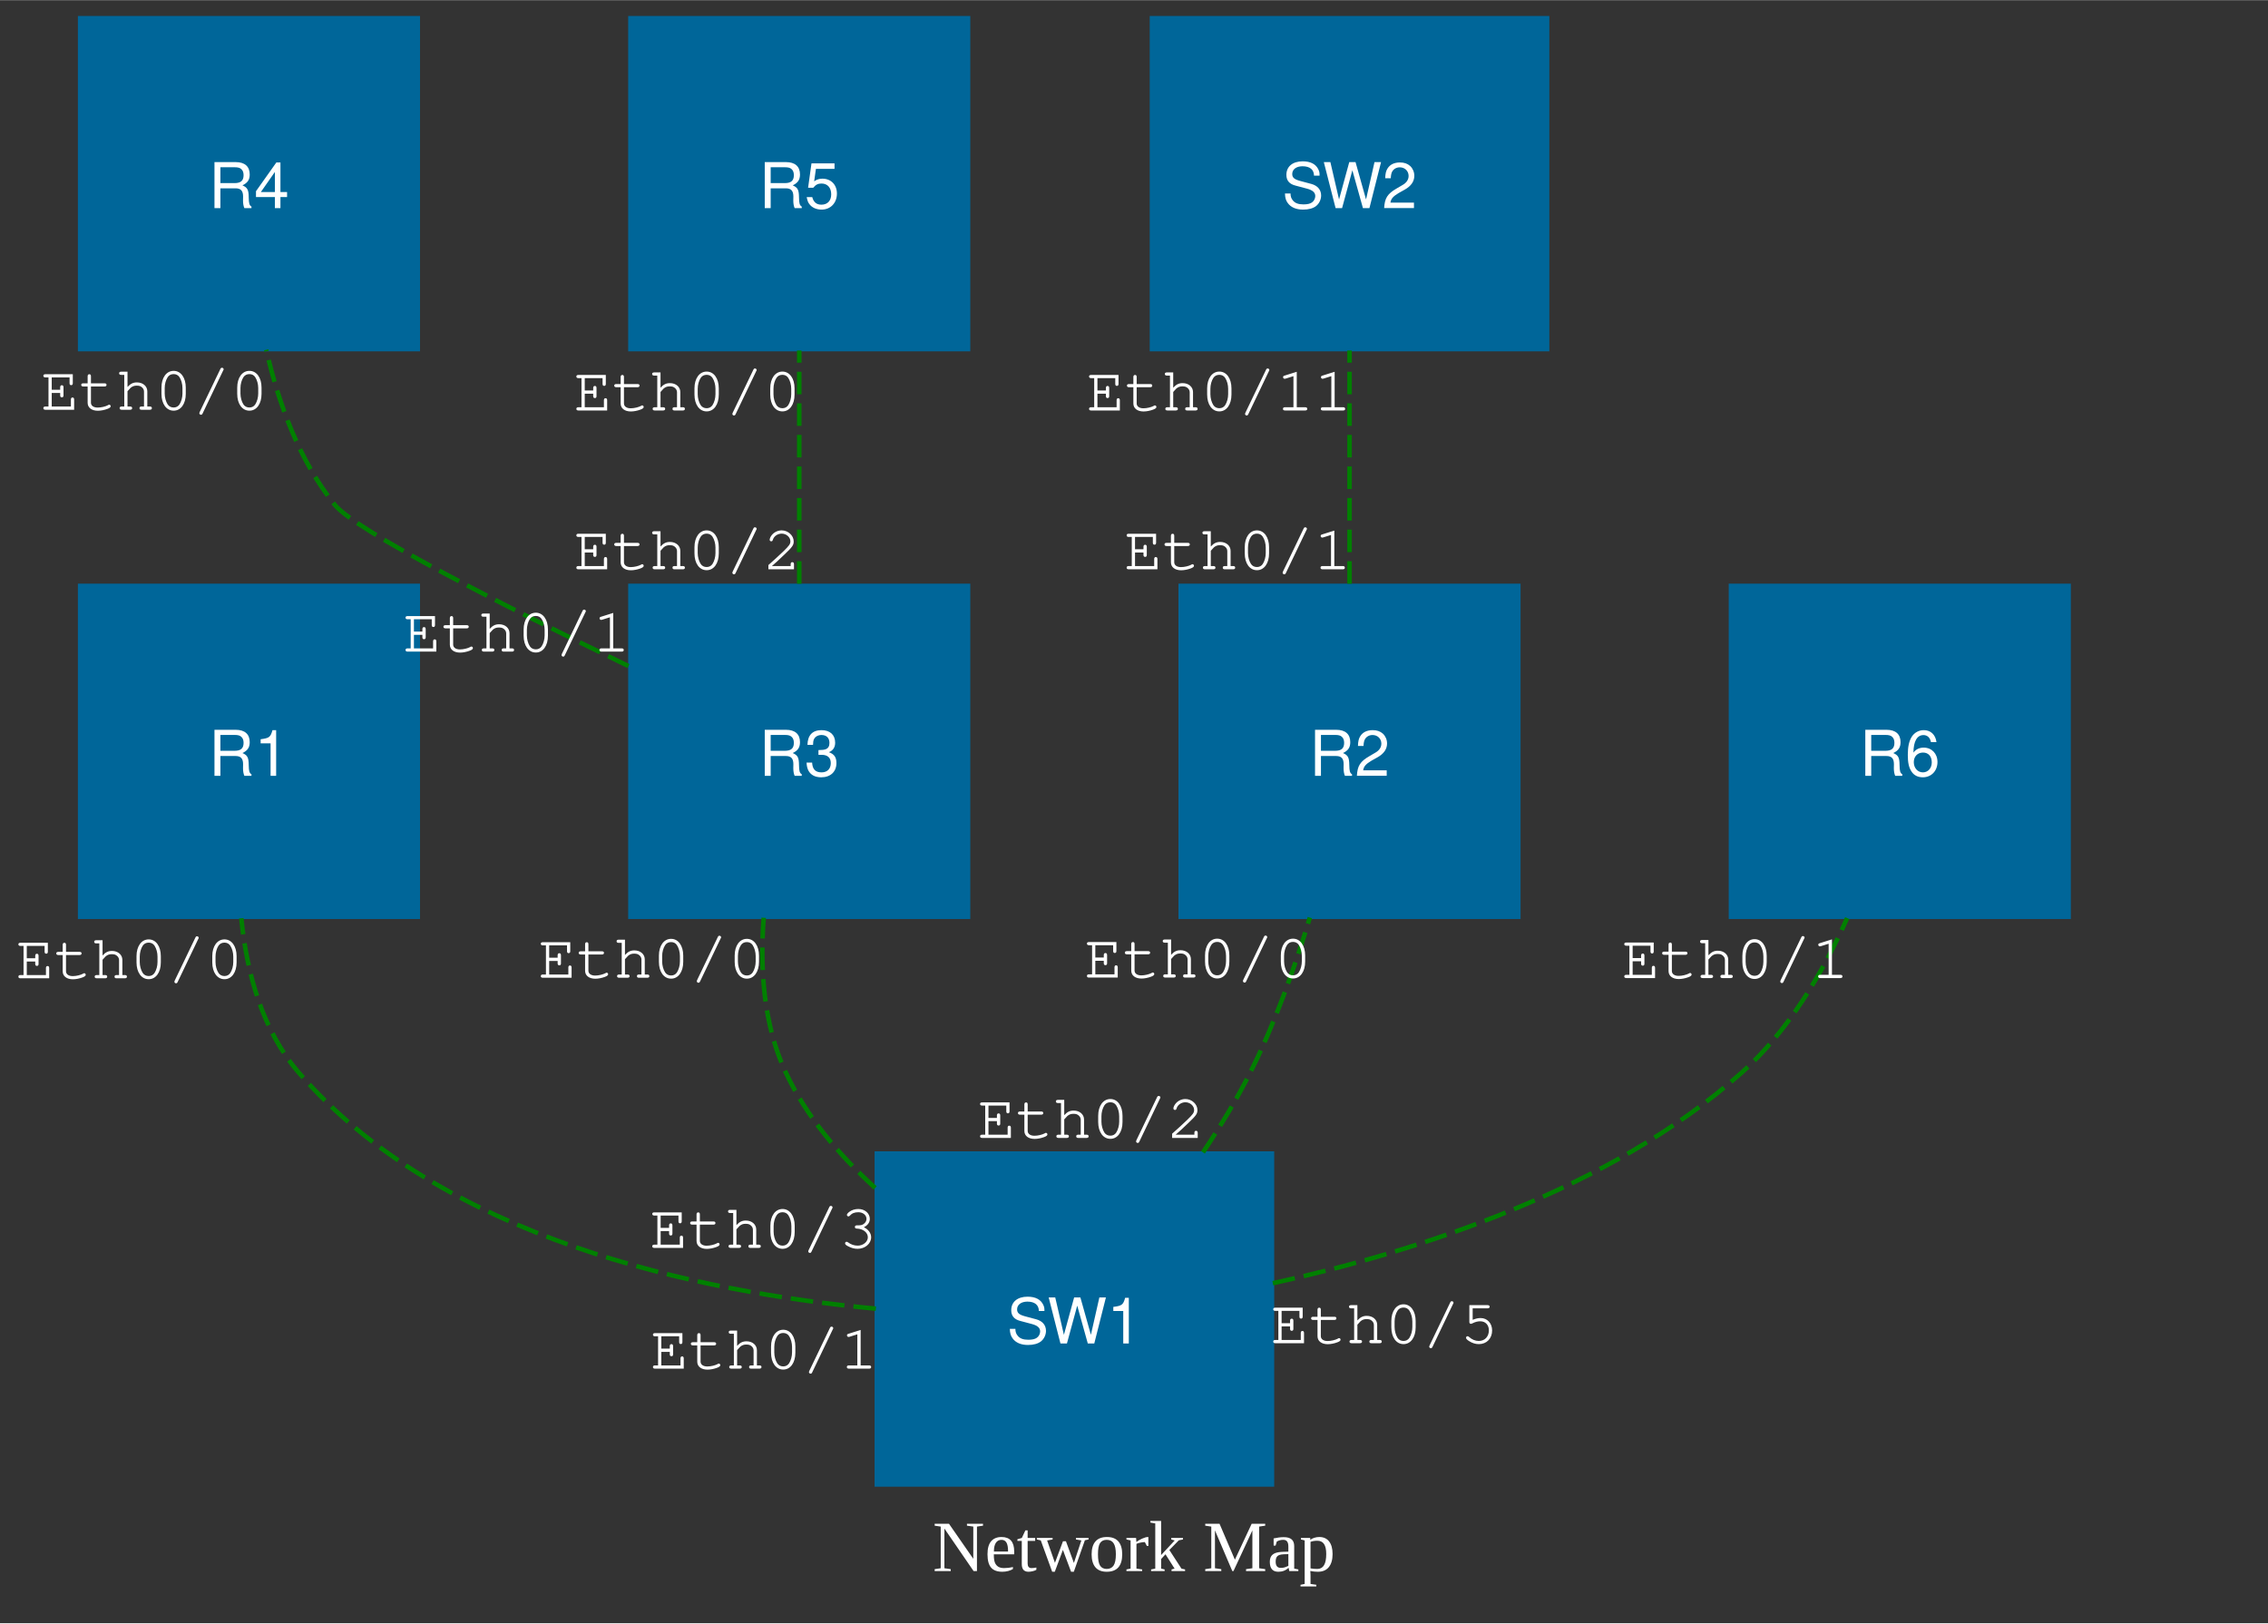
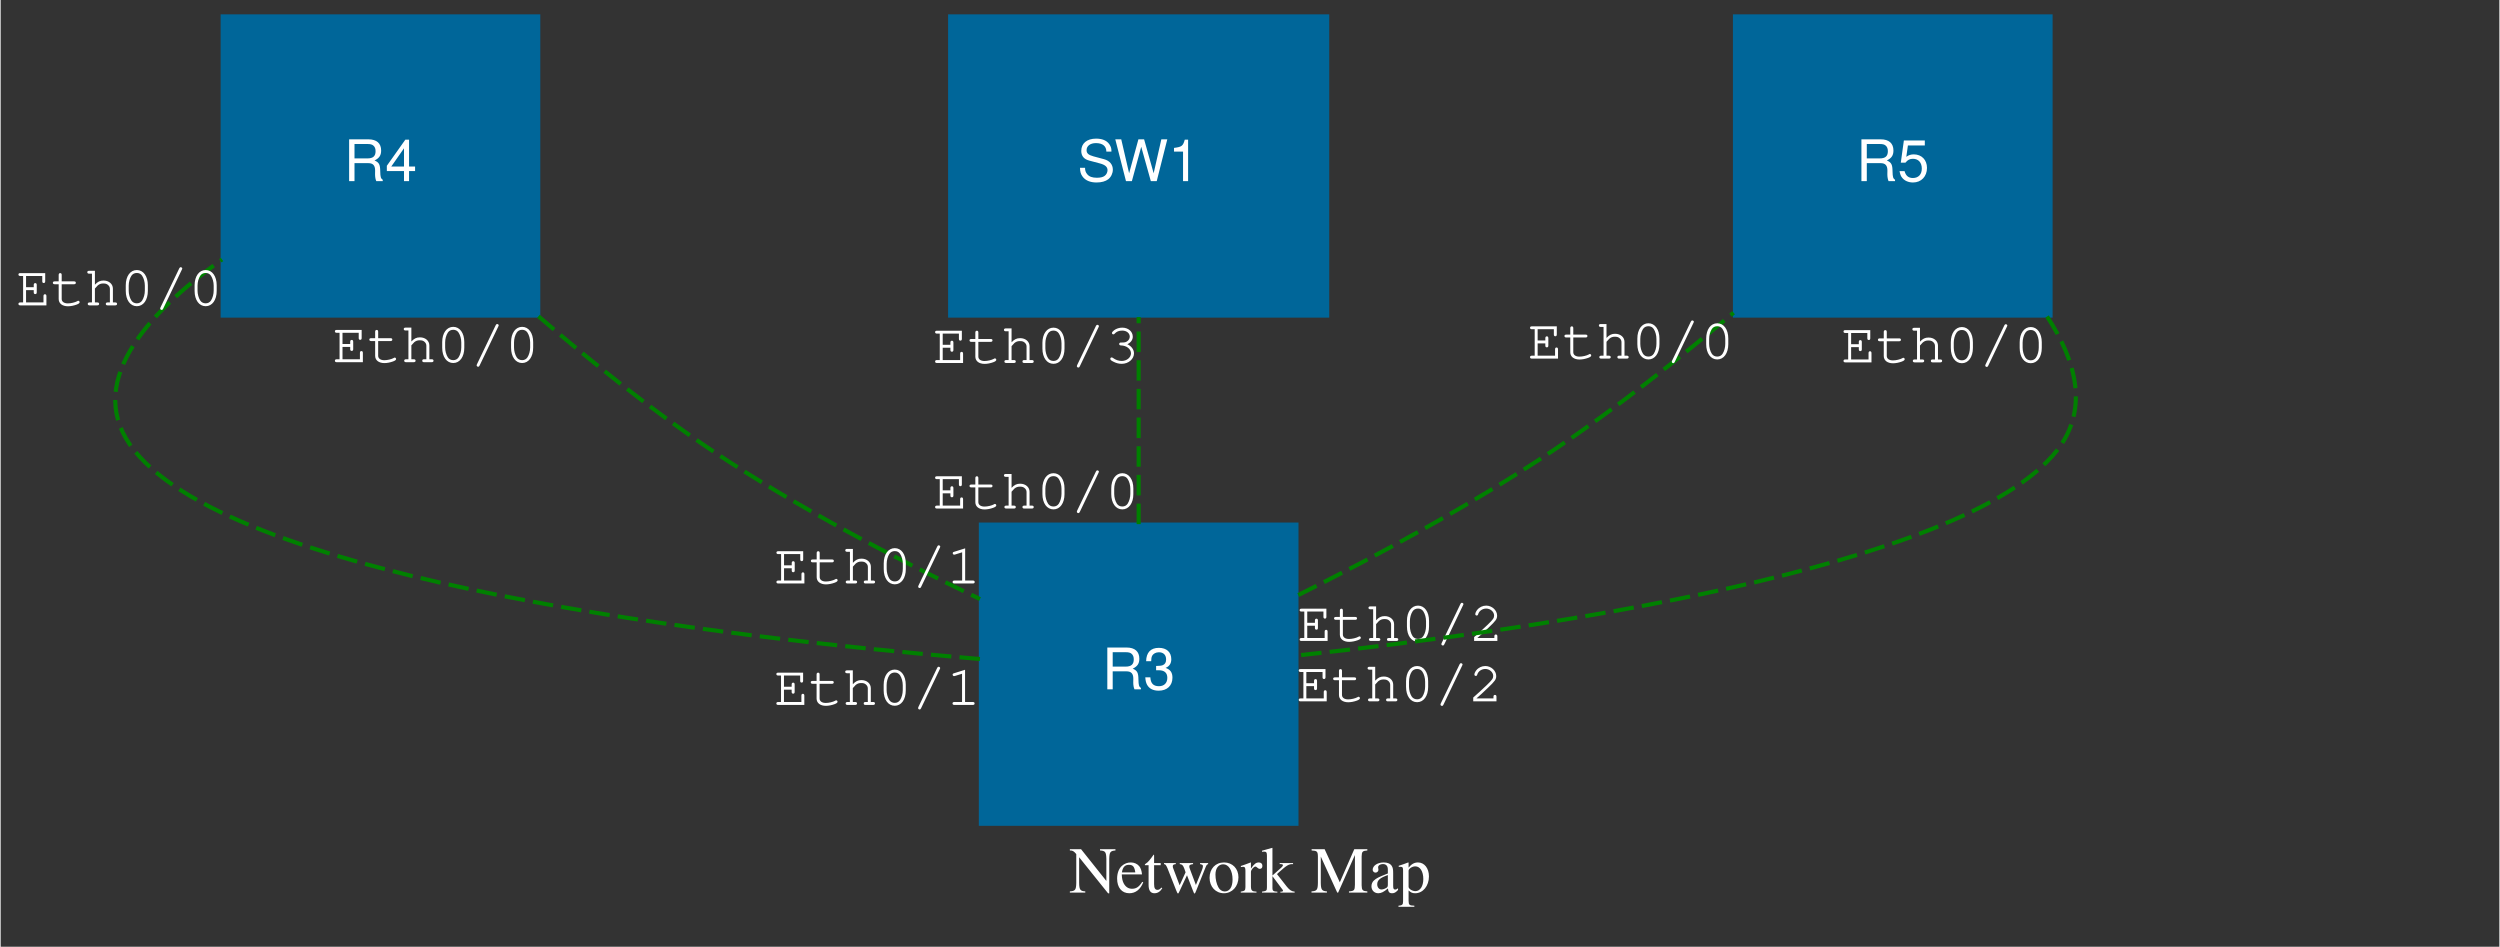
- <svg xmlns="http://www.w3.org/2000/svg" width="503pt" height="360pt" viewBox="0.00 0.00 502.83 359.80">
-   <g id="graph0" class="graph" transform="scale(1 1) rotate(0) translate(4 355.8)">
-     <polygon fill="#333333" stroke="none" points="-4,4 -4,-355.8 498.83,-355.8 498.83,4 -4,4" />
-     <text text-anchor="middle" x="247.41" y="-7.55" font-family="Times New Roman,serif" font-size="16.00" fill="white">Network Map</text>
+ <svg xmlns="http://www.w3.org/2000/svg" width="610pt" height="231pt" viewBox="0.00 0.00 609.66 231.00">
+   <g id="graph0" class="graph" transform="scale(1 1) rotate(0) translate(4 227)">
+     <polygon fill="#333333" stroke="none" points="-4,4 -4,-227 605.664,-227 605.664,4 -4,4" />
+     <text text-anchor="middle" x="300.832" y="-9.2" font-family="Times,serif" font-size="16.00" fill="white">Network Map</text>
    <g id="node1" class="node">
-       <polygon fill="#006699" stroke="#006699" points="88.62,-225.95 13.77,-225.95 13.77,-152.6 88.62,-152.6 88.62,-225.95" />
-       <text text-anchor="middle" x="51.2" y="-183.85" font-family="Helvetica,sans-Serif" font-size="14.00" fill="white">R1</text>
+       <polygon fill="#006699" stroke="#006699" points="312.164,-99 235.164,-99 235.164,-26 312.164,-26 312.164,-99" />
+       <text text-anchor="middle" x="273.664" y="-58.8" font-family="Helvetica,sans-Serif" font-size="14.00" fill="white">R3</text>
    </g>
    <g id="node2" class="node">
-       <polygon fill="#006699" stroke="#006699" points="278,-100.1 190.4,-100.1 190.4,-26.75 278,-26.75 278,-100.1" />
-       <text text-anchor="middle" x="234.2" y="-58" font-family="Helvetica,sans-Serif" font-size="14.00" fill="white">SW1</text>
+       <polygon fill="#006699" stroke="#006699" points="127.164,-223 50.164,-223 50.164,-150 127.164,-150 127.164,-223" />
+       <text text-anchor="middle" x="88.664" y="-182.8" font-family="Helvetica,sans-Serif" font-size="14.00" fill="white">R4</text>
    </g>
    <g id="edge1" class="edge">
-       <path fill="none" stroke="green" stroke-dasharray="5,2" d="M190.18,-65.72C150.61,-69.38 93.98,-81.27 62.2,-118.1 54.14,-127.44 50.7,-140.19 49.5,-152.26" />
-       <text text-anchor="middle" x="111.7" y="-121.3" font-family="Courier,monospace" font-size="14.00" fill="white">            </text>
-       <text text-anchor="middle" x="24.75" y="-138.96" font-family="Courier,monospace" font-size="14.00" fill="white">Eth0/0</text>
-       <text text-anchor="middle" x="165.43" y="-52.42" font-family="Courier,monospace" font-size="14.00" fill="white">Eth0/1</text>
+       <path fill="none" stroke="green" stroke-dasharray="5,2" d="M234.927,-66.197C172.519,-71.436 54.126,-85.378 28.664,-117 15.775,-133.008 31.449,-150.422 50,-163.686" />
+       <text text-anchor="middle" x="78.664" y="-120.8" font-family="Courier,monospace" font-size="14.00" fill="white">            </text>
+       <text text-anchor="middle" x="25" y="-152.486" font-family="Courier,monospace" font-size="14.00" fill="white">Eth0/0</text>
+       <text text-anchor="middle" x="209.927" y="-54.997" font-family="Courier,monospace" font-size="14.00" fill="white">Eth0/1</text>
    </g>
    <g id="node3" class="node">
-       <polygon fill="#006699" stroke="#006699" points="210.62,-225.95 135.77,-225.95 135.77,-152.6 210.62,-152.6 210.62,-225.95" />
-       <text text-anchor="middle" x="173.2" y="-183.85" font-family="Helvetica,sans-Serif" font-size="14.00" fill="white">R3</text>
+       <polygon fill="#006699" stroke="#006699" points="319.664,-223 227.664,-223 227.664,-150 319.664,-150 319.664,-223" />
+       <text text-anchor="middle" x="273.664" y="-182.8" font-family="Helvetica,sans-Serif" font-size="14.00" fill="white">SW1</text>
+     </g>
+     <g id="edge5" class="edge">
+       <path fill="none" stroke="green" stroke-dasharray="5,2" d="M273.664,-99.115C273.664,-115.01 273.664,-133.704 273.664,-149.629" />
+       <text text-anchor="middle" x="323.664" y="-120.8" font-family="Courier,monospace" font-size="14.00" fill="white">            </text>
+       <text text-anchor="middle" x="248.664" y="-138.429" font-family="Courier,monospace" font-size="14.00" fill="white">Eth0/3</text>
+       <text text-anchor="middle" x="248.664" y="-102.915" font-family="Courier,monospace" font-size="14.00" fill="white">Eth0/0</text>
+     </g>
+     <g id="node4" class="node">
+       <polygon fill="#006699" stroke="#006699" points="496.164,-223 419.164,-223 419.164,-150 496.164,-150 496.164,-223" />
+       <text text-anchor="middle" x="457.664" y="-182.8" font-family="Helvetica,sans-Serif" font-size="14.00" fill="white">R5</text>
+     </g>
+     <g id="edge2" class="edge">
+       <path fill="none" stroke="green" stroke-dasharray="5,2" d="M312.608,-81.804C331.819,-91.409 355.024,-103.891 374.664,-117 389.738,-127.061 405.305,-139.332 418.827,-150.694" />
+       <text text-anchor="middle" x="444.664" y="-120.8" font-family="Courier,monospace" font-size="14.00" fill="white">            </text>
+       <text text-anchor="middle" x="393.827" y="-139.494" font-family="Courier,monospace" font-size="14.00" fill="white">Eth0/0</text>
+       <text text-anchor="middle" x="337.608" y="-70.604" font-family="Courier,monospace" font-size="14.00" fill="white">Eth0/2</text>
    </g>
    <g id="edge3" class="edge">
-       <path fill="none" stroke="green" stroke-dasharray="5,2" d="M190.03,-92.49C182,-99.79 174.74,-108.37 170.2,-118.1 165.3,-128.6 164.45,-140.97 165.32,-152.38" />
-       <text text-anchor="middle" x="219.7" y="-121.3" font-family="Courier,monospace" font-size="14.00" fill="white">            </text>
-       <text text-anchor="middle" x="140.57" y="-139.08" font-family="Courier,monospace" font-size="14.00" fill="white">Eth0/0</text>
-       <text text-anchor="middle" x="165.28" y="-79.19" font-family="Courier,monospace" font-size="14.00" fill="white">Eth0/3</text>
-     </g>
-     <g id="node4" class="node">
-       <polygon fill="#006699" stroke="#006699" points="332.62,-225.95 257.77,-225.95 257.77,-152.6 332.62,-152.6 332.62,-225.95" />
-       <text text-anchor="middle" x="295.2" y="-183.85" font-family="Helvetica,sans-Serif" font-size="14.00" fill="white">R2</text>
-     </g>
-     <g id="edge2" class="edge">
-       <path fill="none" stroke="green" stroke-dasharray="5,2" d="M262.71,-100.37C266.55,-106.11 270.2,-112.13 273.2,-118.1 278.59,-128.82 282.99,-141.13 286.4,-152.42" />
-       <text text-anchor="middle" x="329.18" y="-121.3" font-family="Courier,monospace" font-size="14.00" fill="white">            </text>
-       <text text-anchor="middle" x="261.65" y="-139.12" font-family="Courier,monospace" font-size="14.00" fill="white">Eth0/0</text>
-       <text text-anchor="middle" x="237.96" y="-103.57" font-family="Courier,monospace" font-size="14.00" fill="white">Eth0/2</text>
-     </g>
-     <g id="node5" class="node">
-       <polygon fill="#006699" stroke="#006699" points="454.62,-225.95 379.77,-225.95 379.77,-152.6 454.62,-152.6 454.62,-225.95" />
-       <text text-anchor="middle" x="417.2" y="-183.85" font-family="Helvetica,sans-Serif" font-size="14.00" fill="white">R6</text>
+       <path fill="none" stroke="green" stroke-dasharray="5,2" d="M127.212,-149.824C140.206,-138.65 155.112,-126.713 169.664,-117 190.268,-103.248 214.853,-90.453 234.946,-80.826" />
+       <text text-anchor="middle" x="219.664" y="-120.8" font-family="Courier,monospace" font-size="14.00" fill="white">            </text>
+       <text text-anchor="middle" x="209.946" y="-84.626" font-family="Courier,monospace" font-size="14.00" fill="white">Eth0/1</text>
+       <text text-anchor="middle" x="102.212" y="-138.624" font-family="Courier,monospace" font-size="14.00" fill="white">Eth0/0</text>
    </g>
    <g id="edge4" class="edge">
-       <path fill="none" stroke="green" stroke-dasharray="5,2" d="M278.2,-71.36C310.26,-78.39 353.02,-92.09 382.2,-118.1 392.46,-127.25 400.08,-140.1 405.53,-152.31" />
-       <text text-anchor="middle" x="445.33" y="-121.3" font-family="Courier,monospace" font-size="14.00" fill="white">            </text>
-       <text text-anchor="middle" x="380.78" y="-139.01" font-family="Courier,monospace" font-size="14.00" fill="white">Eth0/1</text>
-       <text text-anchor="middle" x="302.95" y="-58.06" font-family="Courier,monospace" font-size="14.00" fill="white">Eth0/5</text>
-     </g>
-     <g id="node6" class="node">
-       <polygon fill="#006699" stroke="#006699" points="88.62,-351.8 13.77,-351.8 13.77,-278.45 88.62,-278.45 88.62,-351.8" />
-       <text text-anchor="middle" x="51.2" y="-309.7" font-family="Helvetica,sans-Serif" font-size="14.00" fill="white">R4</text>
-     </g>
-     <g id="edge6" class="edge">
-       <path fill="none" stroke="green" stroke-dasharray="5,2" d="M135.33,-208.18C107.89,-221.45 74.83,-238.2 70.2,-243.95 62.37,-253.69 57.75,-266.39 55.03,-278.3" />
-       <text text-anchor="middle" x="119.7" y="-247.15" font-family="Courier,monospace" font-size="14.00" fill="white">            </text>
-       <text text-anchor="middle" x="30.28" y="-265" font-family="Courier,monospace" font-size="14.00" fill="white">Eth0/0</text>
-       <text text-anchor="middle" x="110.58" y="-211.38" font-family="Courier,monospace" font-size="14.00" fill="white">Eth0/1</text>
-     </g>
-     <g id="node7" class="node">
-       <polygon fill="#006699" stroke="#006699" points="210.62,-351.8 135.77,-351.8 135.77,-278.45 210.62,-278.45 210.62,-351.8" />
-       <text text-anchor="middle" x="173.2" y="-309.7" font-family="Helvetica,sans-Serif" font-size="14.00" fill="white">R5</text>
-     </g>
-     <g id="edge7" class="edge">
-       <path fill="none" stroke="green" stroke-dasharray="5,2" d="M173.2,-226.43C173.2,-242.71 173.2,-261.88 173.2,-278.14" />
-       <text text-anchor="middle" x="222.7" y="-247.15" font-family="Courier,monospace" font-size="14.00" fill="white">            </text>
-       <text text-anchor="middle" x="148.45" y="-264.84" font-family="Courier,monospace" font-size="14.00" fill="white">Eth0/0</text>
-       <text text-anchor="middle" x="148.45" y="-229.63" font-family="Courier,monospace" font-size="14.00" fill="white">Eth0/2</text>
-     </g>
-     <g id="node8" class="node">
-       <polygon fill="#006699" stroke="#006699" points="339,-351.8 251.4,-351.8 251.4,-278.45 339,-278.45 339,-351.8" />
-       <text text-anchor="middle" x="295.2" y="-309.7" font-family="Helvetica,sans-Serif" font-size="14.00" fill="white">SW2</text>
-     </g>
-     <g id="edge5" class="edge">
-       <path fill="none" stroke="green" stroke-dasharray="5,2" d="M295.2,-226.43C295.2,-242.71 295.2,-261.88 295.2,-278.14" />
-       <text text-anchor="middle" x="344.7" y="-247.15" font-family="Courier,monospace" font-size="14.00" fill="white">            </text>
-       <text text-anchor="middle" x="266.32" y="-264.84" font-family="Courier,monospace" font-size="14.00" fill="white">Eth0/11</text>
-       <text text-anchor="middle" x="270.45" y="-229.63" font-family="Courier,monospace" font-size="14.00" fill="white">Eth0/1</text>
+       <path fill="none" stroke="green" stroke-dasharray="5,2" d="M495.314,-149.779C502.49,-138.842 505.599,-127.053 497.664,-117 474.998,-88.283 370.273,-73.284 312.39,-67.065" />
+       <text text-anchor="middle" x="551.664" y="-120.8" font-family="Courier,monospace" font-size="14.00" fill="white">            </text>
+       <text text-anchor="middle" x="337.39" y="-55.865" font-family="Courier,monospace" font-size="14.00" fill="white">Eth0/2</text>
+       <text text-anchor="middle" x="470.314" y="-138.579" font-family="Courier,monospace" font-size="14.00" fill="white">Eth0/0</text>
    </g>
  </g>
</svg>
